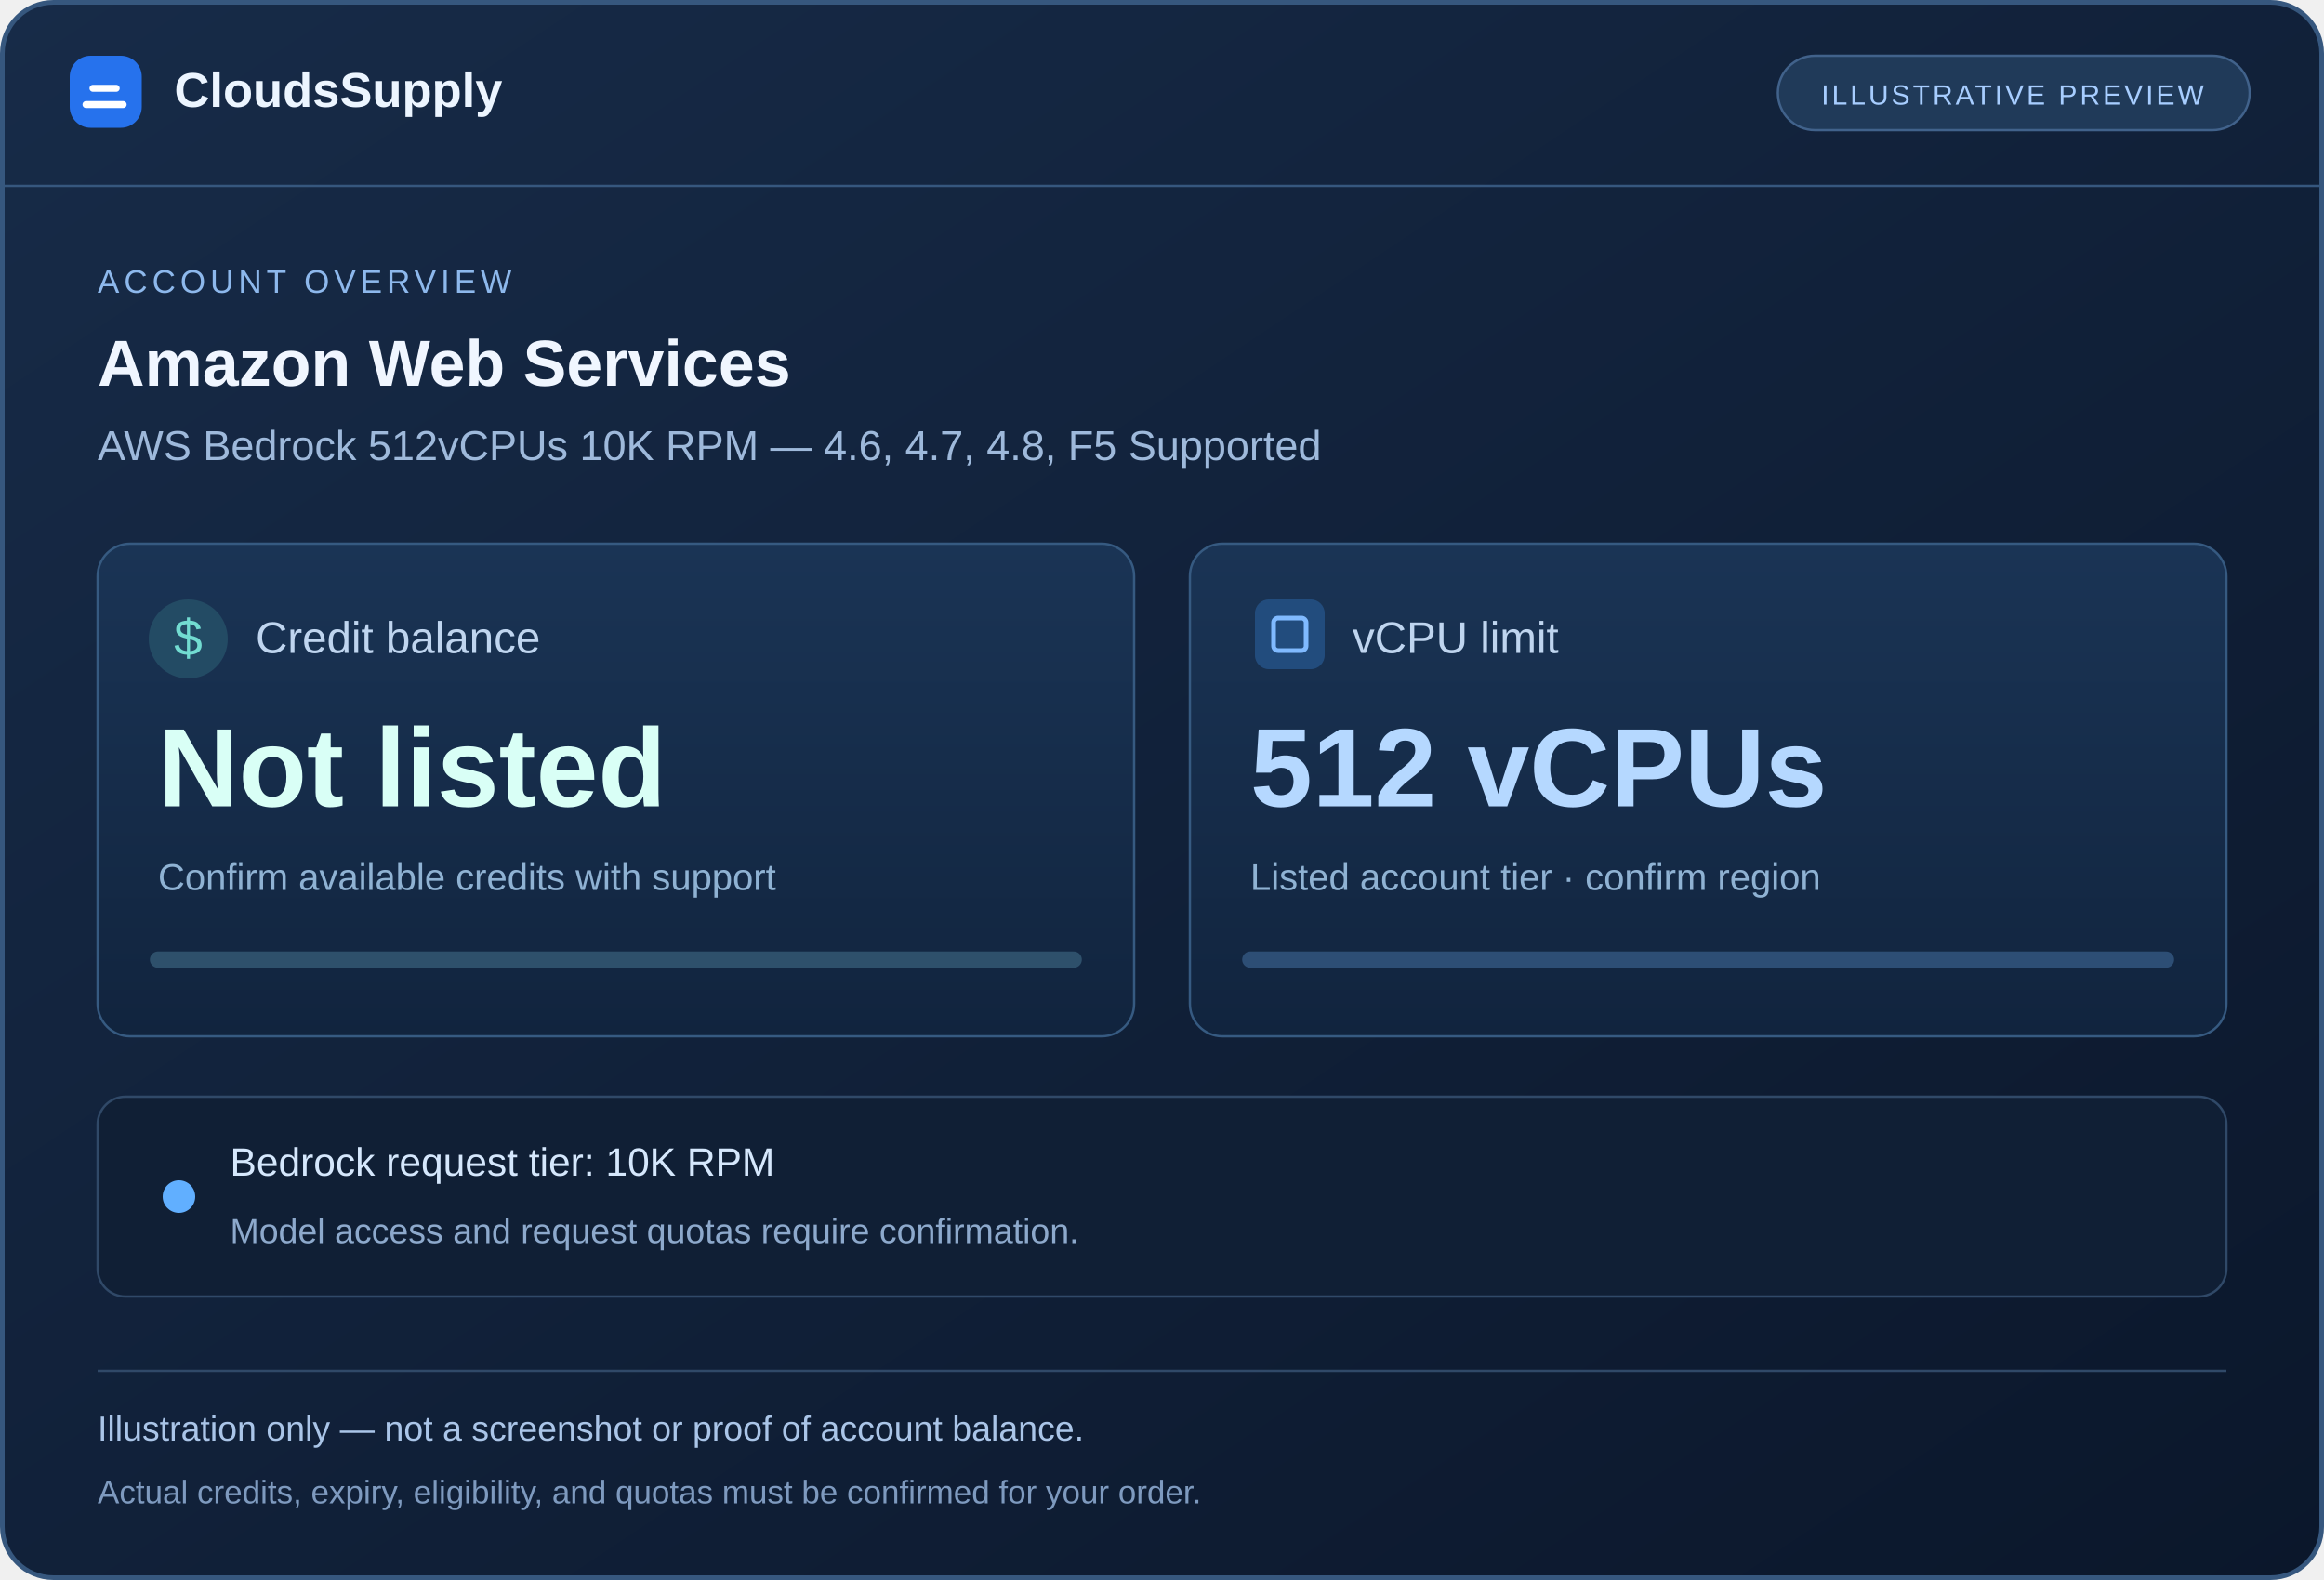
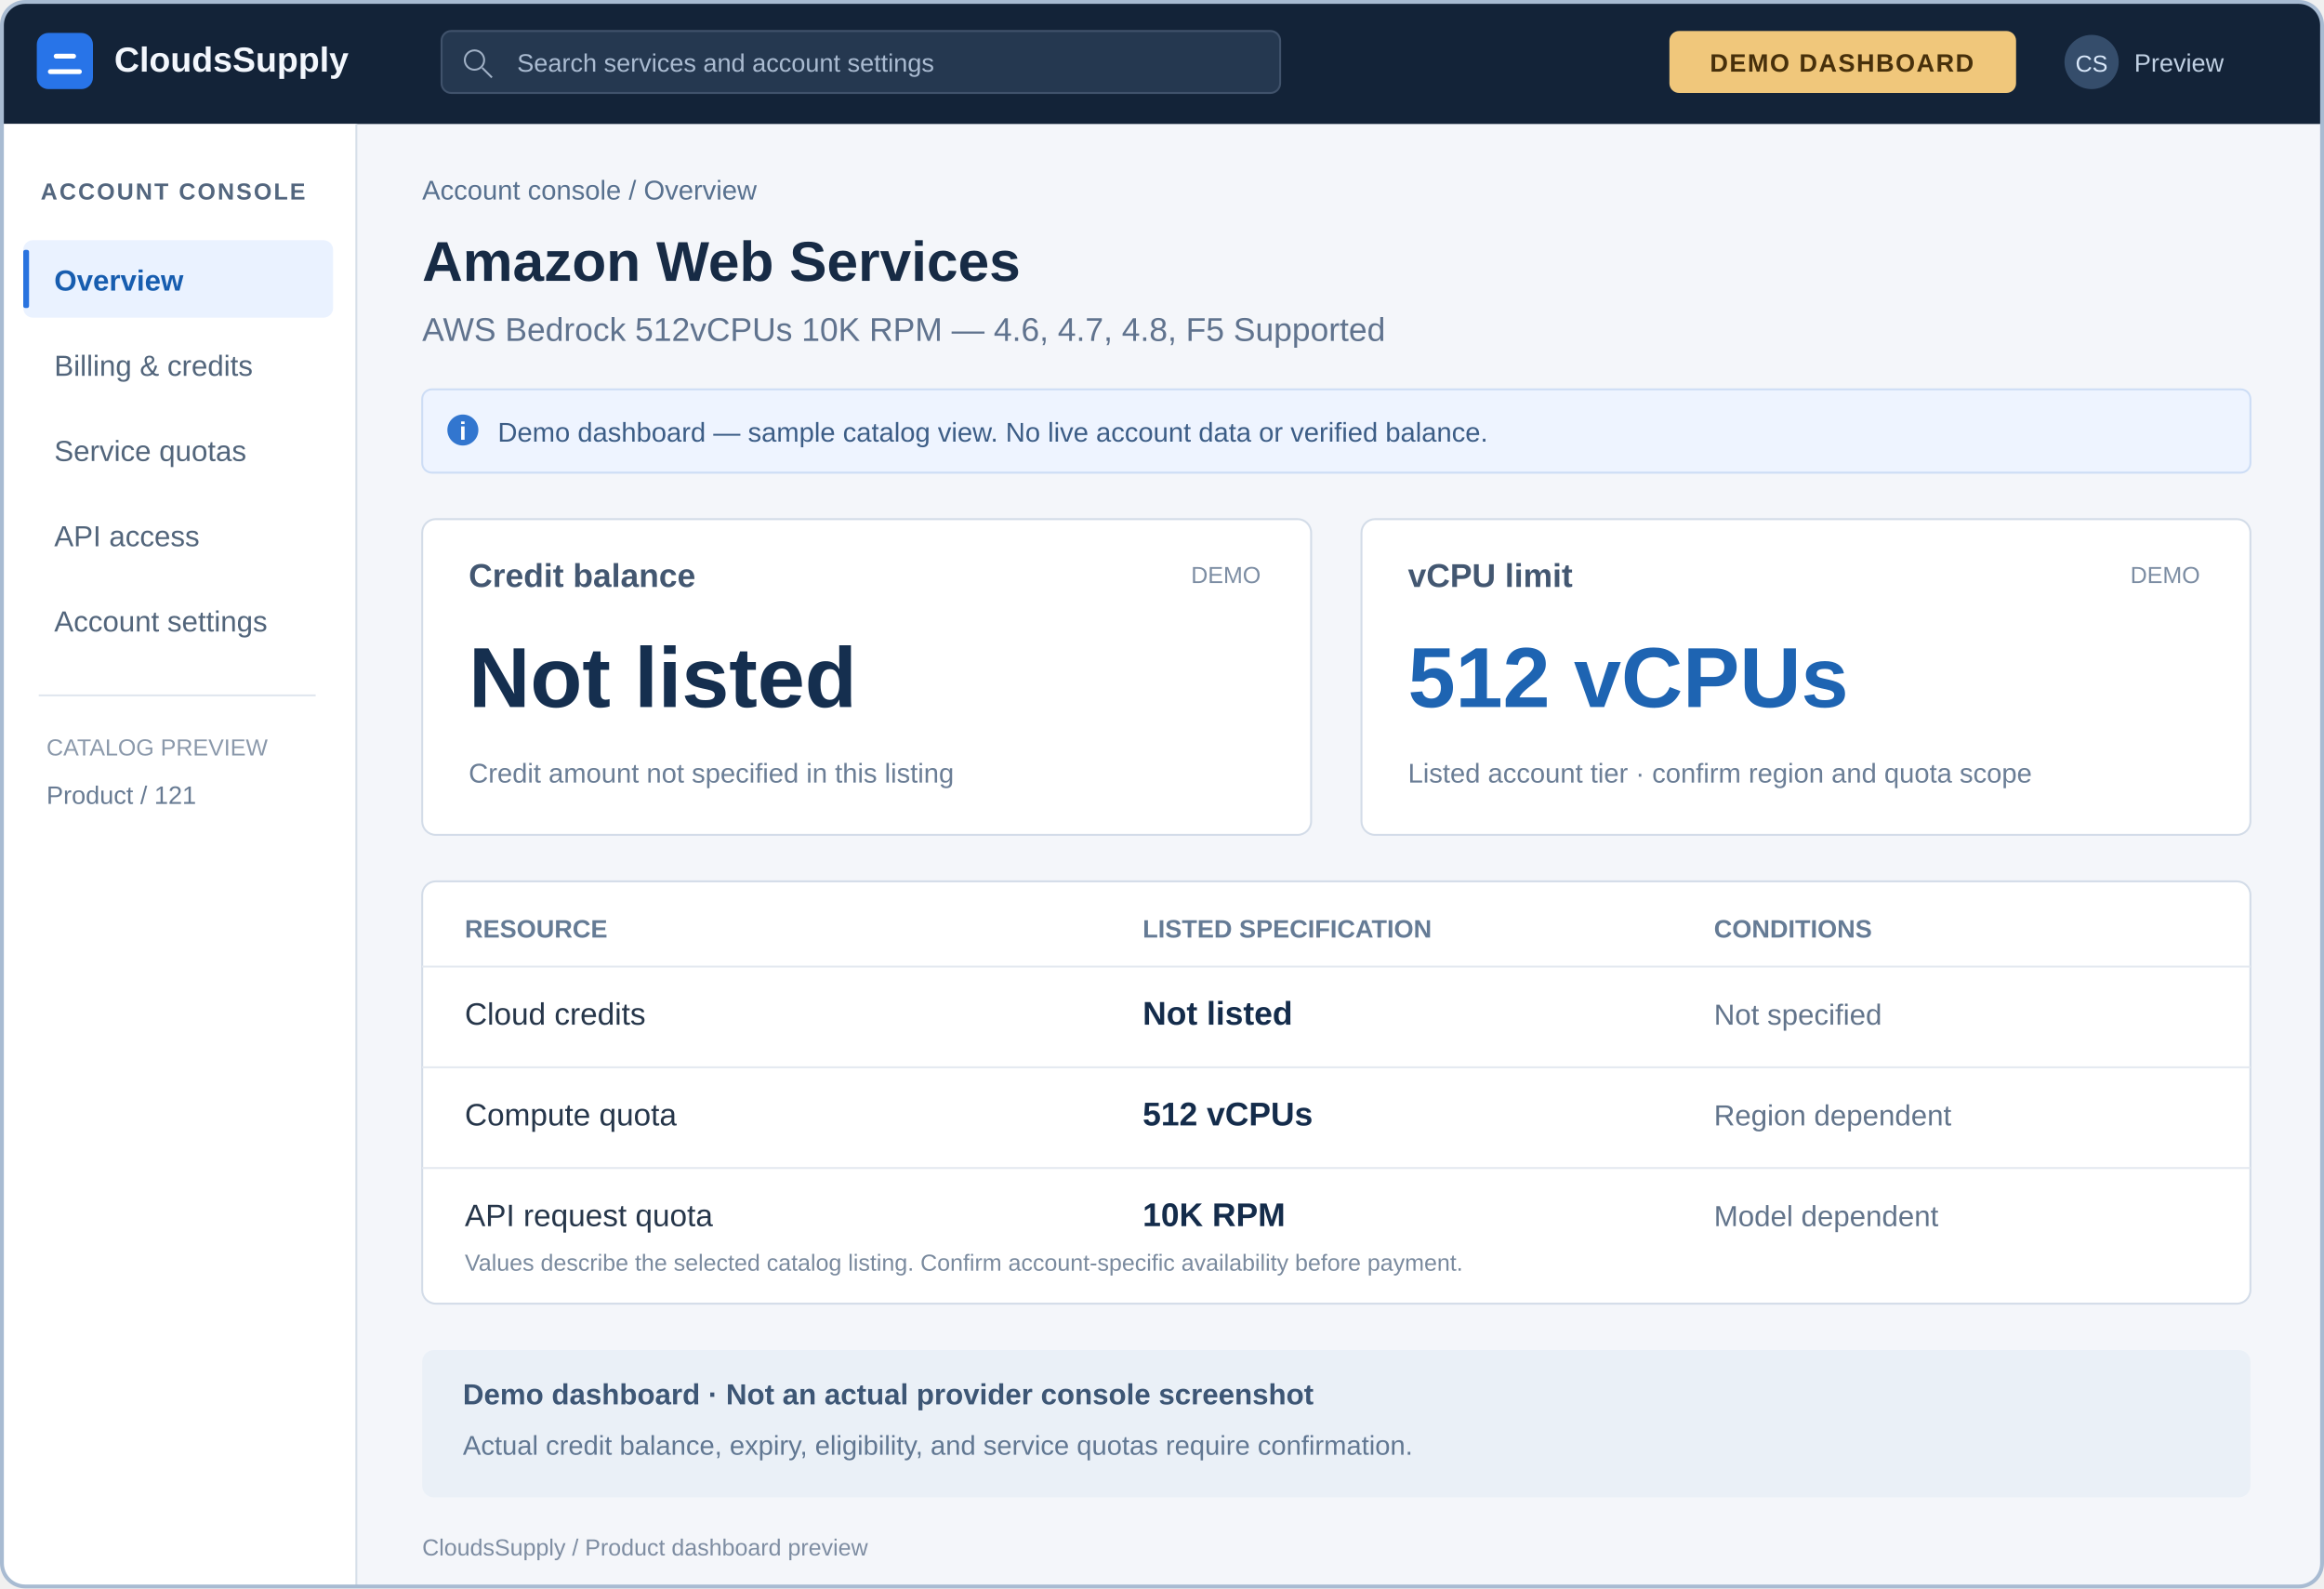
- <svg xmlns="http://www.w3.org/2000/svg" width="1000" height="680" viewBox="0 0 1000 680" role="img" aria-labelledby="title description">
+ <svg xmlns="http://www.w3.org/2000/svg" width="1200" height="820" viewBox="0 0 1200 820" role="img" aria-labelledby="title description">
  <defs>
-     <linearGradient id="bg" x2="1" y2="1">
-       <stop stop-color="#172b48" />
-       <stop offset="1" stop-color="#0b172b" />
-     </linearGradient>
-     <linearGradient id="card" x2="0" y2="1">
-       <stop stop-color="#1a3455" />
-       <stop offset="1" stop-color="#11243e" />
-     </linearGradient>
+     <clipPath id="frame">
+       <rect x="1" y="1" width="1198" height="818" rx="12" />
+     </clipPath>
  </defs>
-   <rect x="1" y="1" width="998" height="678" rx="22" fill="url(#bg)" stroke="#36577e" stroke-width="2" />
-   <path d="M1 80H999" stroke="#36577e" />
-   <rect x="30" y="24" width="31" height="31" rx="9" fill="#2672ed" />
-   <path d="M37 45h16m-13-7h10" stroke="#fff" stroke-width="3" stroke-linecap="round" />
-   <g font-family="Arial,Helvetica,sans-serif">
-     <text x="75" y="46" fill="#ecf5ff" font-size="21" font-weight="700">CloudsSupply</text>
-     <rect x="765" y="24" width="203" height="32" rx="16" fill="#203a59" stroke="#41628b" />
-     <text x="866" y="45" fill="#a7cdff" text-anchor="middle" font-size="12" letter-spacing="1.2">ILLUSTRATIVE PREVIEW</text>
-     <text x="42" y="126" fill="#8db8ec" font-size="14" letter-spacing="2">ACCOUNT OVERVIEW</text>
-     <text x="42" y="166" fill="#f0f6ff" font-size="28" font-weight="700">Amazon Web Services</text>
-     <text x="42" y="198" fill="#9eb9db" font-size="18">AWS Bedrock 512vCPUs 10K RPM — 4.6, 4.7, 4.8, F5 Supported</text>
-     <rect x="42" y="234" width="446" height="212" rx="14" fill="url(#card)" stroke="#365a81" />
-     <rect x="512" y="234" width="446" height="212" rx="14" fill="url(#card)" stroke="#365a81" />
-     <circle cx="81" cy="275" r="17" fill="#234b64" />
-     <text x="81" y="282" text-anchor="middle" fill="#72dcd1" font-size="22">$</text>
-     <text x="110" y="281" fill="#bfd5ef" font-size="19">Credit balance</text>
-     <text x="68" y="347" fill="#d9fff6" font-size="48" font-weight="700">Not listed</text>
-     <text x="68" y="383" fill="#8fb2d3" font-size="16">Confirm available credits with support</text>
-     <path d="M68 413H462" stroke="#2e506b" stroke-width="7" stroke-linecap="round" />
-     <rect x="540" y="258" width="30" height="30" rx="6" fill="#224c7d" />
-     <rect x="548" y="266" width="14" height="14" rx="2" fill="none" stroke="#80baff" stroke-width="2" />
-     <text x="582" y="281" fill="#bfd5ef" font-size="19">vCPU limit</text>
-     <text x="538" y="347" fill="#b5d8ff" font-size="48" font-weight="700">512 vCPUs</text>
-     <text x="538" y="383" fill="#8fb2d3" font-size="16">Listed account tier · confirm region</text>
-     <path d="M538 413H932" stroke="#2d4e75" stroke-width="7" stroke-linecap="round" />
-     <rect x="42" y="472" width="916" height="86" rx="12" fill="#101f35" stroke="#304968" />
-     <circle cx="77" cy="515" r="7" fill="#61afff" />
-     <text x="99" y="506" fill="#d5e7fc" font-size="17">Bedrock request tier: 10K RPM</text>
-     <text x="99" y="535" fill="#8da9cc" font-size="15">Model access and request quotas require confirmation.</text>
-     <path d="M42 590H958" stroke="#304968" />
-     <text x="42" y="620" fill="#aac5e8" font-size="15">Illustration only — not a screenshot or proof of account balance.</text>
-     <text x="42" y="647" fill="#7e9abf" font-size="14">Actual credits, expiry, eligibility, and quotas must be confirmed for your order.</text>
+   <g clip-path="url(#frame)" font-family="Arial,Helvetica,sans-serif">
+     <path d="M0 0H1200V820H0Z" fill="#f4f6fa" />
+     <path d="M0 0H1200V64H0Z" fill="#132338" />
+     <rect x="19" y="17" width="29" height="29" rx="6" fill="#2874e8" />
+     <path d="M26 37h15m-12-8h9" stroke="#fff" stroke-width="2.5" stroke-linecap="round" />
+     <text x="59" y="37" fill="#f3f7fd" font-size="18" font-weight="700">CloudsSupply</text>
+     <rect x="228" y="16" width="433" height="32" rx="5" fill="#253850" stroke="#40526b" />
+     <circle cx="245" cy="31" r="5" stroke="#a0b0c5" fill="none" />
+     <path d="m249 35 5 5" stroke="#a0b0c5" />
+     <text x="267" y="37" fill="#aabbd1" font-size="13">Search services and account settings</text>
+     <rect x="862" y="16" width="179" height="32" rx="5" fill="#f0c77b" />
+     <text x="951" y="37" text-anchor="middle" fill="#47300b" font-size="13" font-weight="700" letter-spacing=".7">DEMO DASHBOARD</text>
+     <circle cx="1080" cy="32" r="14" fill="#354d6b" />
+     <text x="1080" y="37" text-anchor="middle" fill="#d9e8fa" font-size="12">CS</text>
+     <text x="1102" y="37" fill="#c0d0e3" font-size="13">Preview</text>
+     <path d="M0 64H184V820H0Z" fill="#fff" />
+     <path d="M184 64V820" stroke="#d6dfe9" />
+     <text x="21" y="103" fill="#53667e" font-size="12" font-weight="700" letter-spacing="1">ACCOUNT CONSOLE</text>
+     <rect x="12" y="124" width="160" height="40" rx="5" fill="#eaf2ff" />
+     <rect x="12" y="129" width="3" height="30" rx="1" fill="#2973df" />
+     <text x="28" y="150" fill="#175daf" font-size="15" font-weight="700">Overview</text>
+     <text x="28" y="194" fill="#52657b" font-size="15">Billing &amp; credits</text>
+     <text x="28" y="238" fill="#52657b" font-size="15">Service quotas</text>
+     <text x="28" y="282" fill="#52657b" font-size="15">API access</text>
+     <text x="28" y="326" fill="#52657b" font-size="15">Account settings</text>
+     <path d="M20 359H163" stroke="#e0e6ee" />
+     <text x="24" y="390" fill="#8b99ab" font-size="12">CATALOG PREVIEW</text>
+     <text x="24" y="415" fill="#687b93" font-size="13">Product / 121</text>
+     <text x="218" y="103" fill="#58718f" font-size="14">Account console / Overview</text>
+     <text x="218" y="145" fill="#172b45" font-size="29" font-weight="700">Amazon Web Services</text>
+     <text x="218" y="176" fill="#60738e" font-size="17">AWS Bedrock 512vCPUs 10K RPM — 4.6, 4.7, 4.8, F5 Supported</text>
+     <rect x="218" y="201" width="944" height="43" rx="5" fill="#eef4ff" stroke="#cdddf5" />
+     <circle cx="239" cy="222" r="8" fill="#3276cf" />
+     <text x="239" y="227" text-anchor="middle" fill="white" font-size="13" font-weight="700">i</text>
+     <text x="257" y="228" fill="#3c5d86" font-size="14">Demo dashboard — sample catalog view. No live account data or verified balance.</text>
+     <rect x="218" y="268" width="459" height="163" rx="7" fill="#fff" stroke="#d3dce8" />
+     <rect x="703" y="268" width="459" height="163" rx="7" fill="#fff" stroke="#d3dce8" />
+     <text x="242" y="303" fill="#435771" font-size="17" font-weight="600">Credit balance</text>
+     <text x="651" y="301" fill="#7c8da3" text-anchor="end" font-size="12">DEMO</text>
+     <text x="242" y="365" fill="#152f4f" font-size="44" font-weight="700">Not listed</text>
+     <text x="242" y="404" fill="#6b7e96" font-size="14">Credit amount not specified in this listing</text>
+     <text x="727" y="303" fill="#435771" font-size="17" font-weight="600">vCPU limit</text>
+     <text x="1136" y="301" fill="#7c8da3" text-anchor="end" font-size="12">DEMO</text>
+     <text x="727" y="365" fill="#1e64b2" font-size="44" font-weight="700">512 vCPUs</text>
+     <text x="727" y="404" fill="#6b7e96" font-size="14">Listed account tier · confirm region and quota scope</text>
+     <rect x="218" y="455" width="944" height="218" rx="7" fill="#fff" stroke="#d3dce8" />
+     <text x="240" y="484" fill="#657b95" font-size="13" font-weight="700">RESOURCE</text>
+     <text x="590" y="484" fill="#657b95" font-size="13" font-weight="700">LISTED SPECIFICATION</text>
+     <text x="885" y="484" fill="#657b95" font-size="13" font-weight="700">CONDITIONS</text>
+     <path d="M218 499H1162" stroke="#e4e9f0" />
+     <text x="240" y="529" fill="#26364a" font-size="16">Cloud credits</text>
+     <text x="590" y="529" fill="#142c4b" font-size="17" font-weight="600">Not listed</text>
+     <text x="885" y="529" fill="#62748b" font-size="15">Not specified</text>
+     <path d="M218 551H1162" stroke="#e4e9f0" />
+     <text x="240" y="581" fill="#26364a" font-size="16">Compute quota</text>
+     <text x="590" y="581" fill="#142c4b" font-size="17" font-weight="600">512 vCPUs</text>
+     <text x="885" y="581" fill="#62748b" font-size="15">Region dependent</text>
+     <path d="M218 603H1162" stroke="#e4e9f0" />
+     <text x="240" y="633" fill="#26364a" font-size="16">API request quota</text>
+     <text x="590" y="633" fill="#142c4b" font-size="17" font-weight="600">10K RPM</text>
+     <text x="885" y="633" fill="#62748b" font-size="15">Model dependent</text>
+     <text x="240" y="656" fill="#7a8a9e" font-size="12">Values describe the selected catalog listing. Confirm account-specific availability before payment.</text>
+     <rect x="218" y="697" width="944" height="76" rx="6" fill="#eaf0f7" />
+     <text x="239" y="725" fill="#3d5675" font-size="15" font-weight="700">Demo dashboard · Not an actual provider console screenshot</text>
+     <text x="239" y="751" fill="#617792" font-size="14">Actual credit balance, expiry, eligibility, and service quotas require confirmation.</text>
+     <text x="218" y="803" fill="#7e8da2" font-size="12">CloudsSupply / Product dashboard preview</text>
  </g>
+   <rect x="1" y="1" width="1198" height="818" rx="12" fill="none" stroke="#a8bbd2" stroke-width="2" />
</svg>
